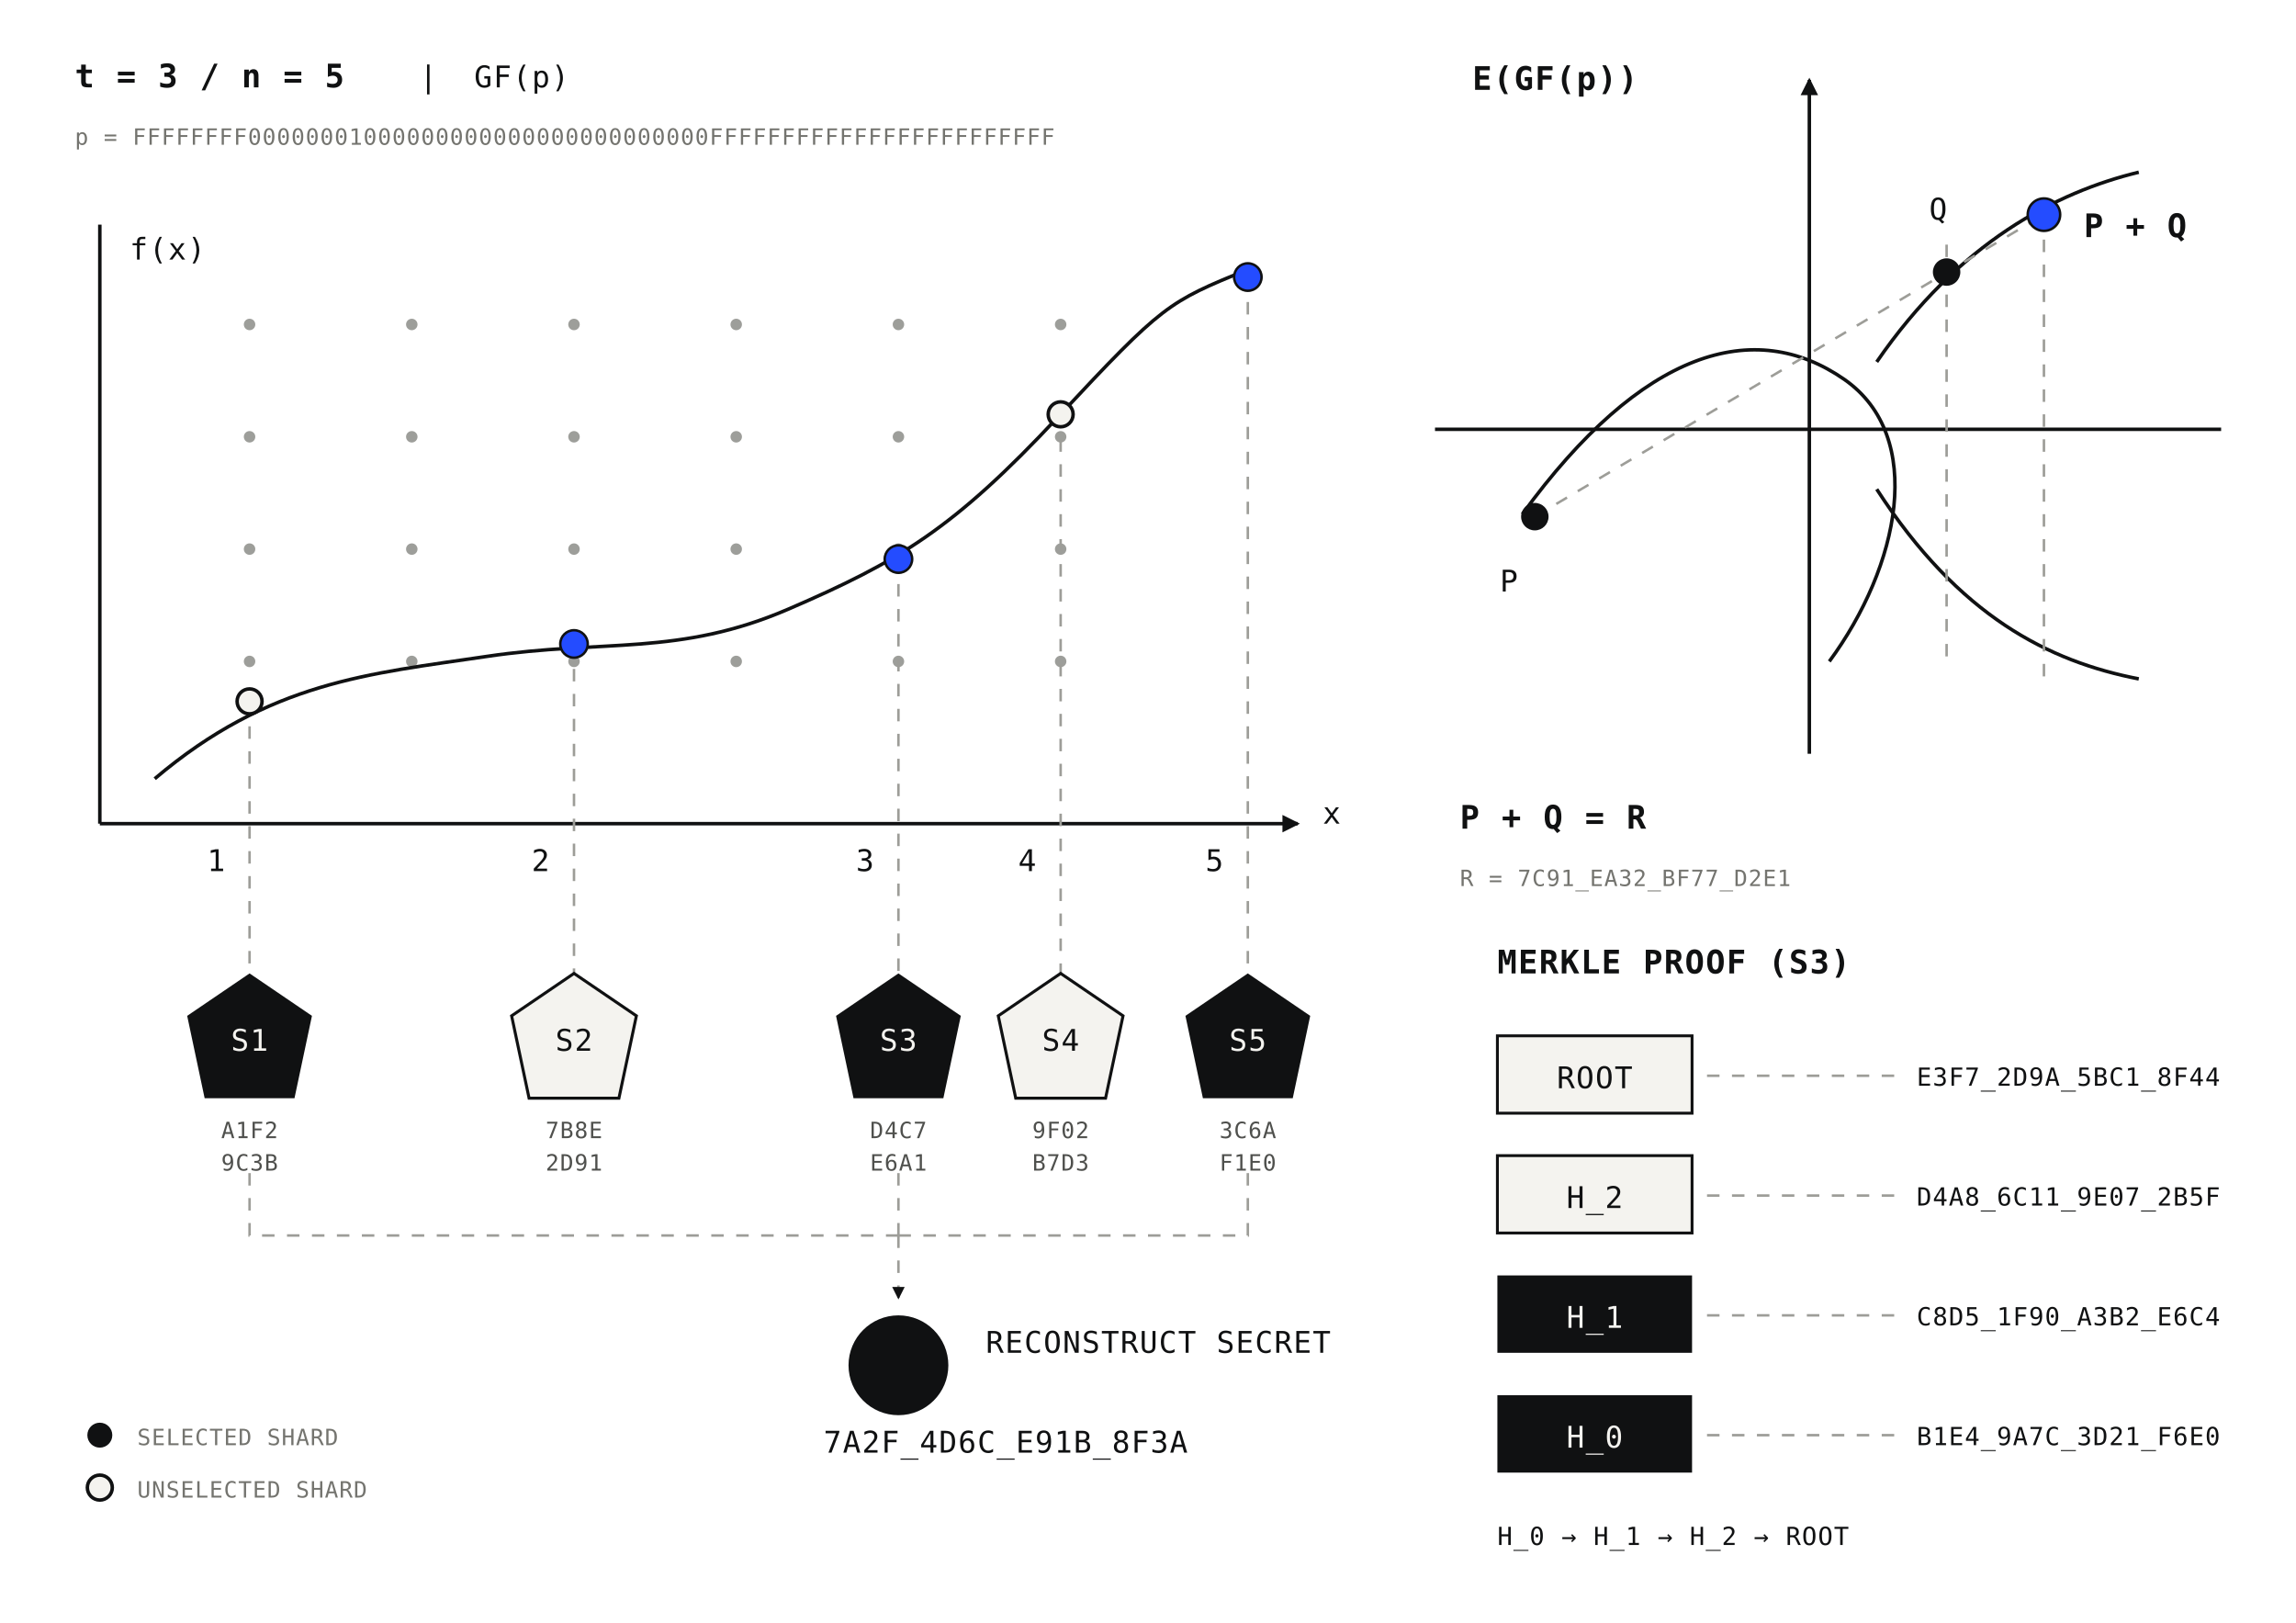
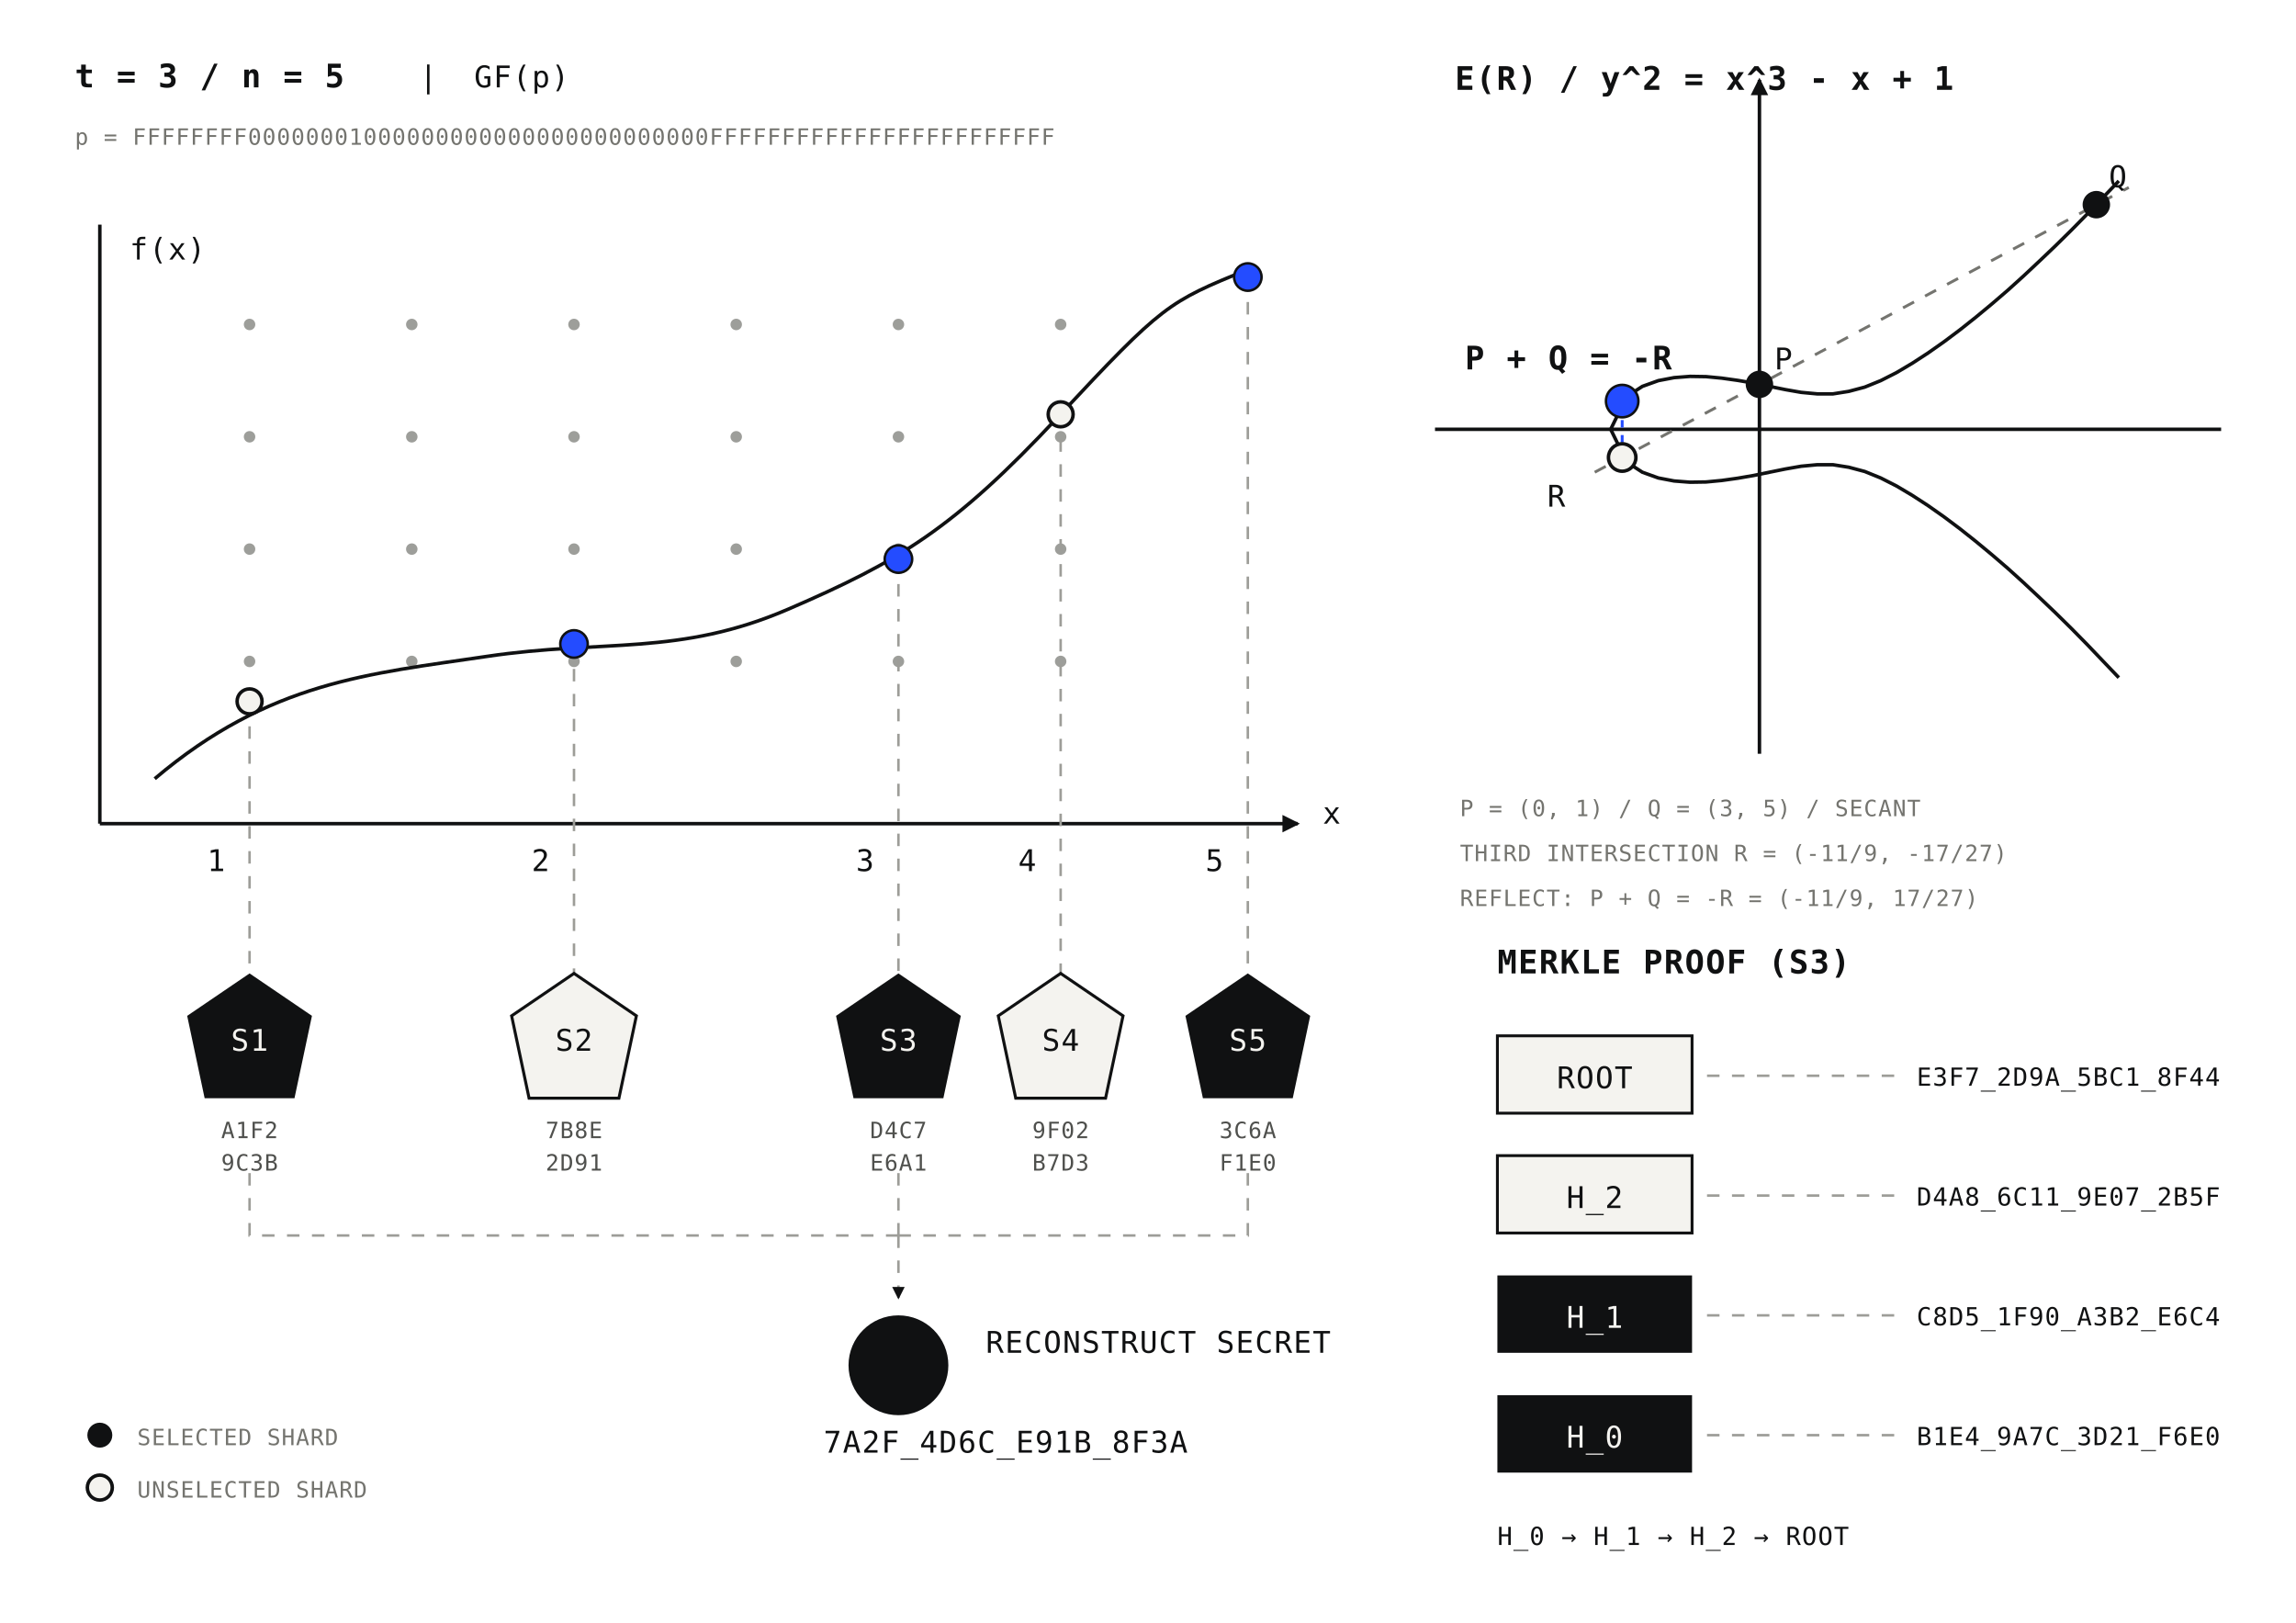
<svg xmlns="http://www.w3.org/2000/svg" viewBox="0 0 920 650" role="img" aria-labelledby="title desc">
  <defs>
    <marker id="arrow" viewBox="0 0 8 8" refX="7" refY="4" markerWidth="5" markerHeight="5" orient="auto">
      <path d="M0 0 8 4 0 8z" fill="#101112" />
    </marker>
    <style>
-       text{fill:#101112;font:12px ui-monospace,SFMono-Regular,Menlo,monospace;letter-spacing:.04em}.tiny{font-size:9px;fill:#74746f}.small{font-size:10px}.label{font-size:13px;font-weight:700}.axis,.curve,.ecc-curve{fill:none;stroke:#101112;stroke-width:1.4}.guide{fill:none;stroke:#9d9d98;stroke-width:1;stroke-dasharray:5 5}.grid{fill:#858681}.selected{fill:#244cff;stroke:#101112;stroke-width:1}.open{fill:#f4f3ef;stroke:#101112;stroke-width:1.4}.solid{fill:#101112}.paper{fill:#f4f3ef;stroke:#101112;stroke-width:1.2}.hash{font-size:9px;fill:#4f504d}.light{fill:#f4f3ef}.box{fill:#f4f3ef;stroke:#101112;stroke-width:1.15}
+       text{fill:#101112;font:12px ui-monospace,SFMono-Regular,Menlo,monospace;letter-spacing:.04em}.tiny{font-size:9px;fill:#74746f}.small{font-size:10px}.label{font-size:13px;font-weight:700}.axis,.curve,.ecc-curve{fill:none;stroke:#101112;stroke-width:1.4}.guide{fill:none;stroke:#9d9d98;stroke-width:1;stroke-dasharray:5 5}.secant{fill:none;stroke:#74746f;stroke-width:1.15;stroke-dasharray:5 5}.reflection{fill:none;stroke:#244cff;stroke-width:1.15;stroke-dasharray:3 3}.grid{fill:#858681}.selected{fill:#244cff;stroke:#101112;stroke-width:1}.open{fill:#f4f3ef;stroke:#101112;stroke-width:1.4}.solid{fill:#101112}.paper{fill:#f4f3ef;stroke:#101112;stroke-width:1.2}.hash{font-size:9px;fill:#4f504d}.light{fill:#f4f3ef}.box{fill:#f4f3ef;stroke:#101112;stroke-width:1.15}
    </style>
  </defs>
  <text x="30" y="35" class="label">t = 3 / n = 5</text>
  <text x="168" y="35">|</text>
  <text x="190" y="35">GF(p)</text>
  <text x="30" y="58" class="tiny">p = FFFFFFFF00000001000000000000000000000000FFFFFFFFFFFFFFFFFFFFFFFF</text>
  <path class="axis" d="M40 330V90M40 330H520" marker-end="url(#arrow)" />
  <text x="52" y="104">f(x)</text>
  <text x="530" y="330">x</text>
  <g opacity=".8">
    <circle class="grid" cx="100" cy="130" r="2.3" />
    <circle class="grid" cx="165" cy="130" r="2.3" />
    <circle class="grid" cx="230" cy="130" r="2.3" />
    <circle class="grid" cx="295" cy="130" r="2.3" />
    <circle class="grid" cx="360" cy="130" r="2.3" />
    <circle class="grid" cx="425" cy="130" r="2.3" />
    <circle class="grid" cx="100" cy="175" r="2.3" />
    <circle class="grid" cx="165" cy="175" r="2.3" />
    <circle class="grid" cx="230" cy="175" r="2.3" />
    <circle class="grid" cx="295" cy="175" r="2.3" />
    <circle class="grid" cx="360" cy="175" r="2.3" />
    <circle class="grid" cx="425" cy="175" r="2.3" />
    <circle class="grid" cx="100" cy="220" r="2.3" />
    <circle class="grid" cx="165" cy="220" r="2.3" />
    <circle class="grid" cx="230" cy="220" r="2.3" />
    <circle class="grid" cx="295" cy="220" r="2.3" />
    <circle class="grid" cx="360" cy="220" r="2.3" />
    <circle class="grid" cx="425" cy="220" r="2.3" />
    <circle class="grid" cx="100" cy="265" r="2.3" />
    <circle class="grid" cx="165" cy="265" r="2.3" />
    <circle class="grid" cx="230" cy="265" r="2.3" />
    <circle class="grid" cx="295" cy="265" r="2.3" />
    <circle class="grid" cx="360" cy="265" r="2.3" />
    <circle class="grid" cx="425" cy="265" r="2.3" />
  </g>
  <path class="curve" d="M62 312C108 273 148 270 195 263S272 263 316 244S382 212 424 167S468 121 500 108" />
  <g>
    <path class="guide" d="M100 281V390M230 258V390M360 224V390M425 166V390M500 111V390" />
    <circle class="open" cx="100" cy="281" r="5" />
    <circle class="selected" cx="230" cy="258" r="5.5" />
    <circle class="selected" cx="360" cy="224" r="5.5" />
    <circle class="open" cx="425" cy="166" r="5" />
    <circle class="selected" cx="500" cy="111" r="5.5" />
  </g>
  <text x="83" y="349">1</text>
  <text x="213" y="349">2</text>
  <text x="343" y="349">3</text>
  <text x="408" y="349">4</text>
  <text x="483" y="349">5</text>
  <g transform="translate(75 390)">
    <path class="solid" d="M25 0 50 17 43 50H7L0 17z" />
    <text class="light" x="25" y="31" text-anchor="middle">S1</text>
    <text class="hash" x="25" y="66" text-anchor="middle">A1F2</text>
    <text class="hash" x="25" y="79" text-anchor="middle">9C3B</text>
  </g>
  <g transform="translate(205 390)">
    <path class="paper" d="M25 0 50 17 43 50H7L0 17z" />
    <text x="25" y="31" text-anchor="middle">S2</text>
    <text class="hash" x="25" y="66" text-anchor="middle">7B8E</text>
    <text class="hash" x="25" y="79" text-anchor="middle">2D91</text>
  </g>
  <g transform="translate(335 390)">
    <path class="solid" d="M25 0 50 17 43 50H7L0 17z" />
    <text class="light" x="25" y="31" text-anchor="middle">S3</text>
    <text class="hash" x="25" y="66" text-anchor="middle">D4C7</text>
    <text class="hash" x="25" y="79" text-anchor="middle">E6A1</text>
  </g>
  <g transform="translate(400 390)">
    <path class="paper" d="M25 0 50 17 43 50H7L0 17z" />
    <text x="25" y="31" text-anchor="middle">S4</text>
    <text class="hash" x="25" y="66" text-anchor="middle">9F02</text>
    <text class="hash" x="25" y="79" text-anchor="middle">B7D3</text>
  </g>
  <g transform="translate(475 390)">
    <path class="solid" d="M25 0 50 17 43 50H7L0 17z" />
    <text class="light" x="25" y="31" text-anchor="middle">S5</text>
    <text class="hash" x="25" y="66" text-anchor="middle">3C6A</text>
    <text class="hash" x="25" y="79" text-anchor="middle">F1E0</text>
  </g>
  <path class="guide" d="M100 470v25h260M360 470v25M500 470v25H360M360 495v25" marker-end="url(#arrow)" />
  <circle class="solid" cx="360" cy="547" r="20" />
  <text x="395" y="542">RECONSTRUCT SECRET</text>
  <text x="330" y="582">7A2F_4D6C_E91B_8F3A</text>
  <circle class="solid" cx="40" cy="575" r="5" />
  <text x="55" y="579" class="tiny">SELECTED SHARD</text>
  <circle class="open" cx="40" cy="596" r="5" />
  <text x="55" y="600" class="tiny">UNSELECTED SHARD</text>
  <g transform="translate(575 22)">
-     <text x="15" y="14" class="label">E(GF(p))</text>
-     <path class="axis" d="M0 150H315M150 280V10" marker-end="url(#arrow)" />
-     <path class="ecc-curve" d="M35 184C83 118 128 105 164 130C197 153 186 205 158 243M177 123C210 75 249 55 282 47M177 174C210 225 246 243 282 250" />
-     <path class="guide" d="M40 185 244 64M205 76v168M244 64v186" />
-     <circle class="solid" cx="40" cy="185" r="5.5" />
-     <circle class="solid" cx="205" cy="87" r="5.5" />
-     <circle class="selected" cx="244" cy="64" r="6.5" />
-     <text x="26" y="215" font-style="italic">P</text>
-     <text x="198" y="66">Q</text>
-     <text x="260" y="73" class="label">P + Q</text>
-     <text x="10" y="310" class="label">P + Q = R</text>
-     <text x="10" y="333" class="tiny">R = 7C91_EA32_BF77_D2E1</text>
+     <text x="8" y="14" class="label">E(R) / y^2 = x^3 - x + 1</text>
+     <path class="axis" d="M0 150H315M130 280V10" marker-end="url(#arrow)" />
+     <path class="ecc-curve" d="M70.4 150L76.8 136.9L83.1 132.8L89.5 130.5L95.8 129.3L102.2 128.8L108.6 128.9L114.9 129.5L121.3 130.4L127.7 131.5L134 132.8L140.4 134.1L146.7 135.2L153.1 135.8L159.5 135.8L165.8 134.8L172.2 133.1L178.6 130.5L184.9 127.3L191.3 123.5L197.6 119.4L204 114.9L210.4 110.1L216.7 105.1L223.1 99.8L229.5 94.3L235.8 88.6L242.2 82.6L248.5 76.6L254.9 70.3L261.3 63.8L267.6 57.2L274 50.5M274 249.5L267.6 242.8L261.3 236.2L254.9 229.7L248.5 223.4L242.2 217.4L235.8 211.4L229.5 205.7L223.1 200.2L216.7 194.9L210.4 189.9L204 185.1L197.6 180.6L191.3 176.5L184.9 172.7L178.6 169.5L172.2 166.9L165.8 165.2L159.5 164.2L153.1 164.2L146.7 164.8L140.4 165.9L134 167.2L127.7 168.5L121.3 169.6L114.9 170.5L108.6 171.1L102.2 171.2L95.8 170.7L89.5 169.5L83.1 167.2L76.8 163.1L70.4 150" />
+     <path class="secant" d="M64 167.2L278 53.1" />
+     <path class="reflection" d="M75 161.3V138.7" marker-end="url(#arrow)" />
+     <circle class="solid" cx="130" cy="132" r="5.5" />
+     <circle class="solid" cx="265" cy="60" r="5.5" />
+     <circle class="open" cx="75" cy="161.3" r="5.5" />
+     <circle class="selected" cx="75" cy="138.7" r="6.5" />
+     <text x="136" y="126" font-style="italic">P</text>
+     <text x="270" y="53" font-style="italic">Q</text>
+     <text x="45" y="181" font-style="italic">R</text>
+     <text x="12" y="126" class="label">P + Q = -R</text>
+     <text x="10" y="305" class="tiny">P = (0, 1) / Q = (3, 5) / SECANT</text>
+     <text x="10" y="323" class="tiny">THIRD INTERSECTION R = (-11/9, -17/27)</text>
+     <text x="10" y="341" class="tiny">REFLECT: P + Q = -R = (-11/9, 17/27)</text>
  </g>
  <g transform="translate(600 390)">
    <text x="0" y="0" class="label">MERKLE PROOF (S3)</text>
    <g transform="translate(0 25)">
      <rect class="box" width="78" height="31" />
      <text x="39" y="21" text-anchor="middle">ROOT</text>
      <path class="guide" d="M84 16h75" />
      <text x="168" y="20" class="small">E3F7_2D9A_5BC1_8F44</text>
    </g>
    <g transform="translate(0 73)">
      <rect class="box" width="78" height="31" />
      <text x="39" y="21" text-anchor="middle">H_2</text>
      <path class="guide" d="M84 16h75" />
      <text x="168" y="20" class="small">D4A8_6C11_9E07_2B5F</text>
    </g>
    <g transform="translate(0 121)">
      <rect class="solid" width="78" height="31" />
      <text class="light" x="39" y="21" text-anchor="middle">H_1</text>
      <path class="guide" d="M84 16h75" />
      <text x="168" y="20" class="small">C8D5_1F90_A3B2_E6C4</text>
    </g>
    <g transform="translate(0 169)">
      <rect class="solid" width="78" height="31" />
      <text class="light" x="39" y="21" text-anchor="middle">H_0</text>
      <path class="guide" d="M84 16h75" />
      <text x="168" y="20" class="small">B1E4_9A7C_3D21_F6E0</text>
    </g>
    <text x="0" y="229" class="small">H_0  →  H_1  →  H_2  →  ROOT</text>
  </g>
</svg>
